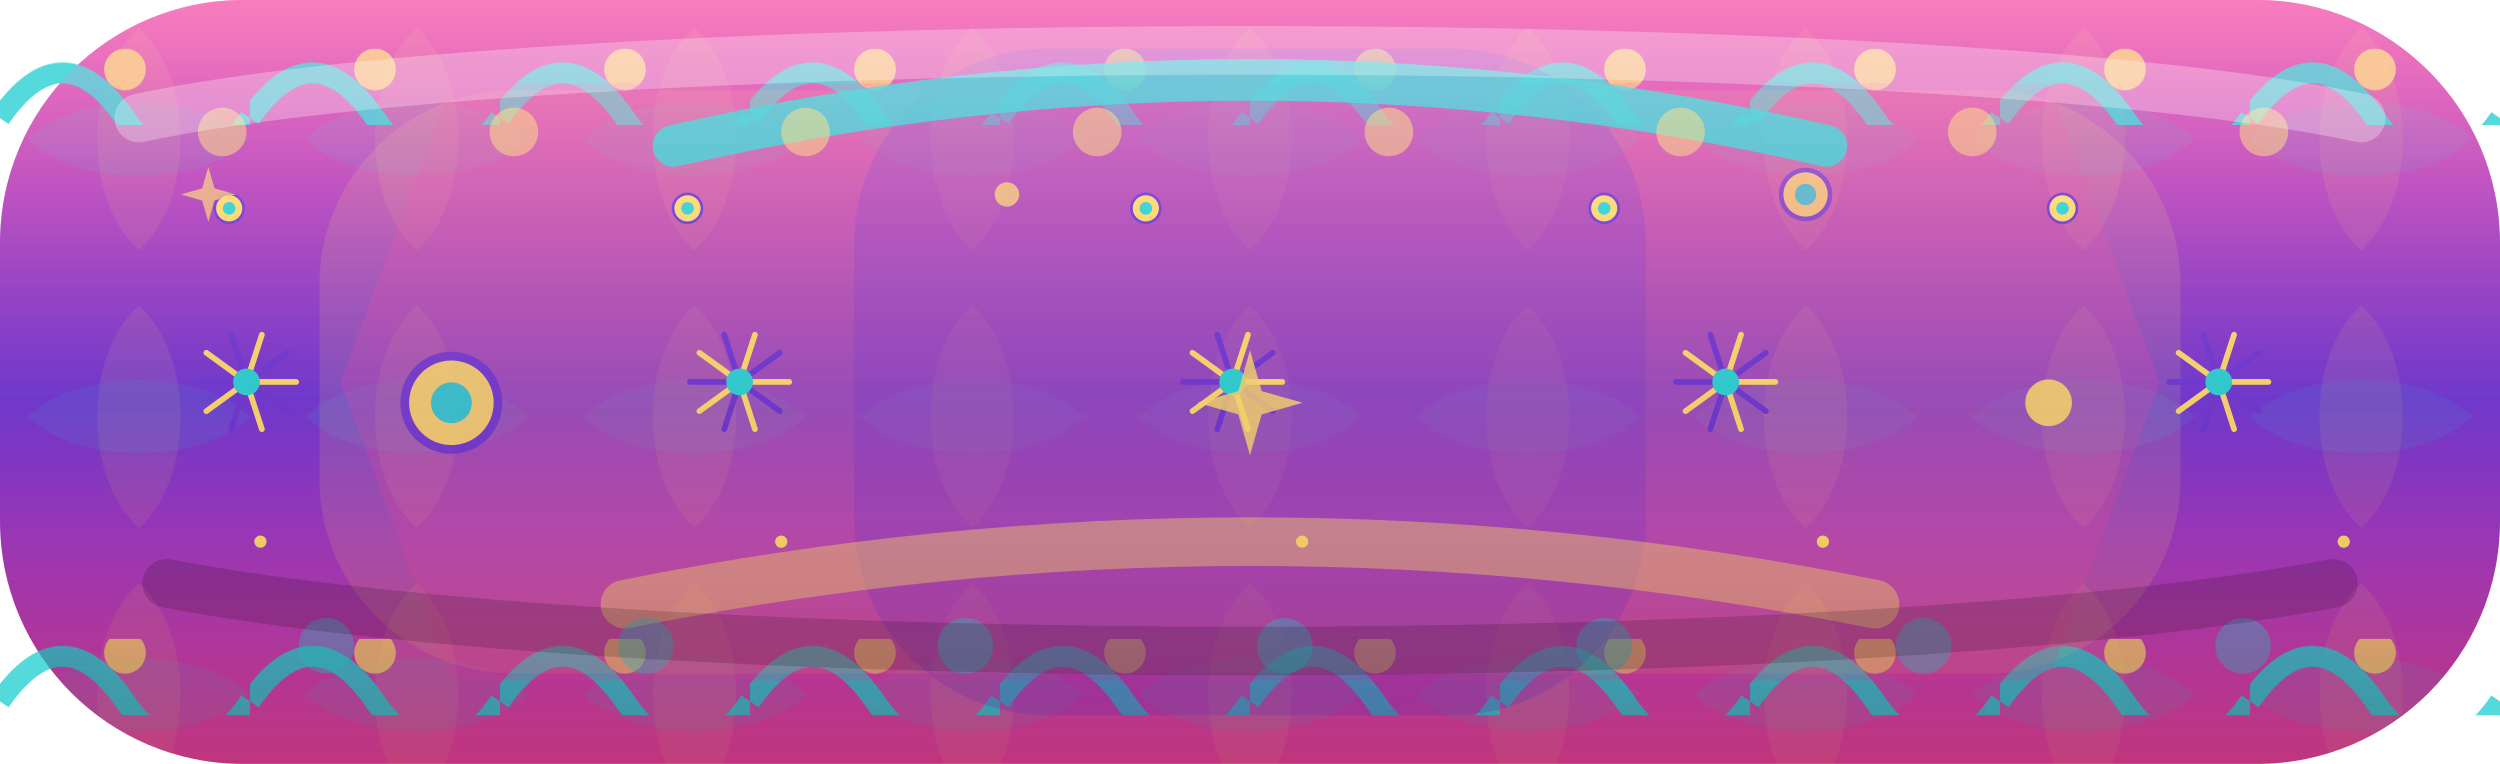
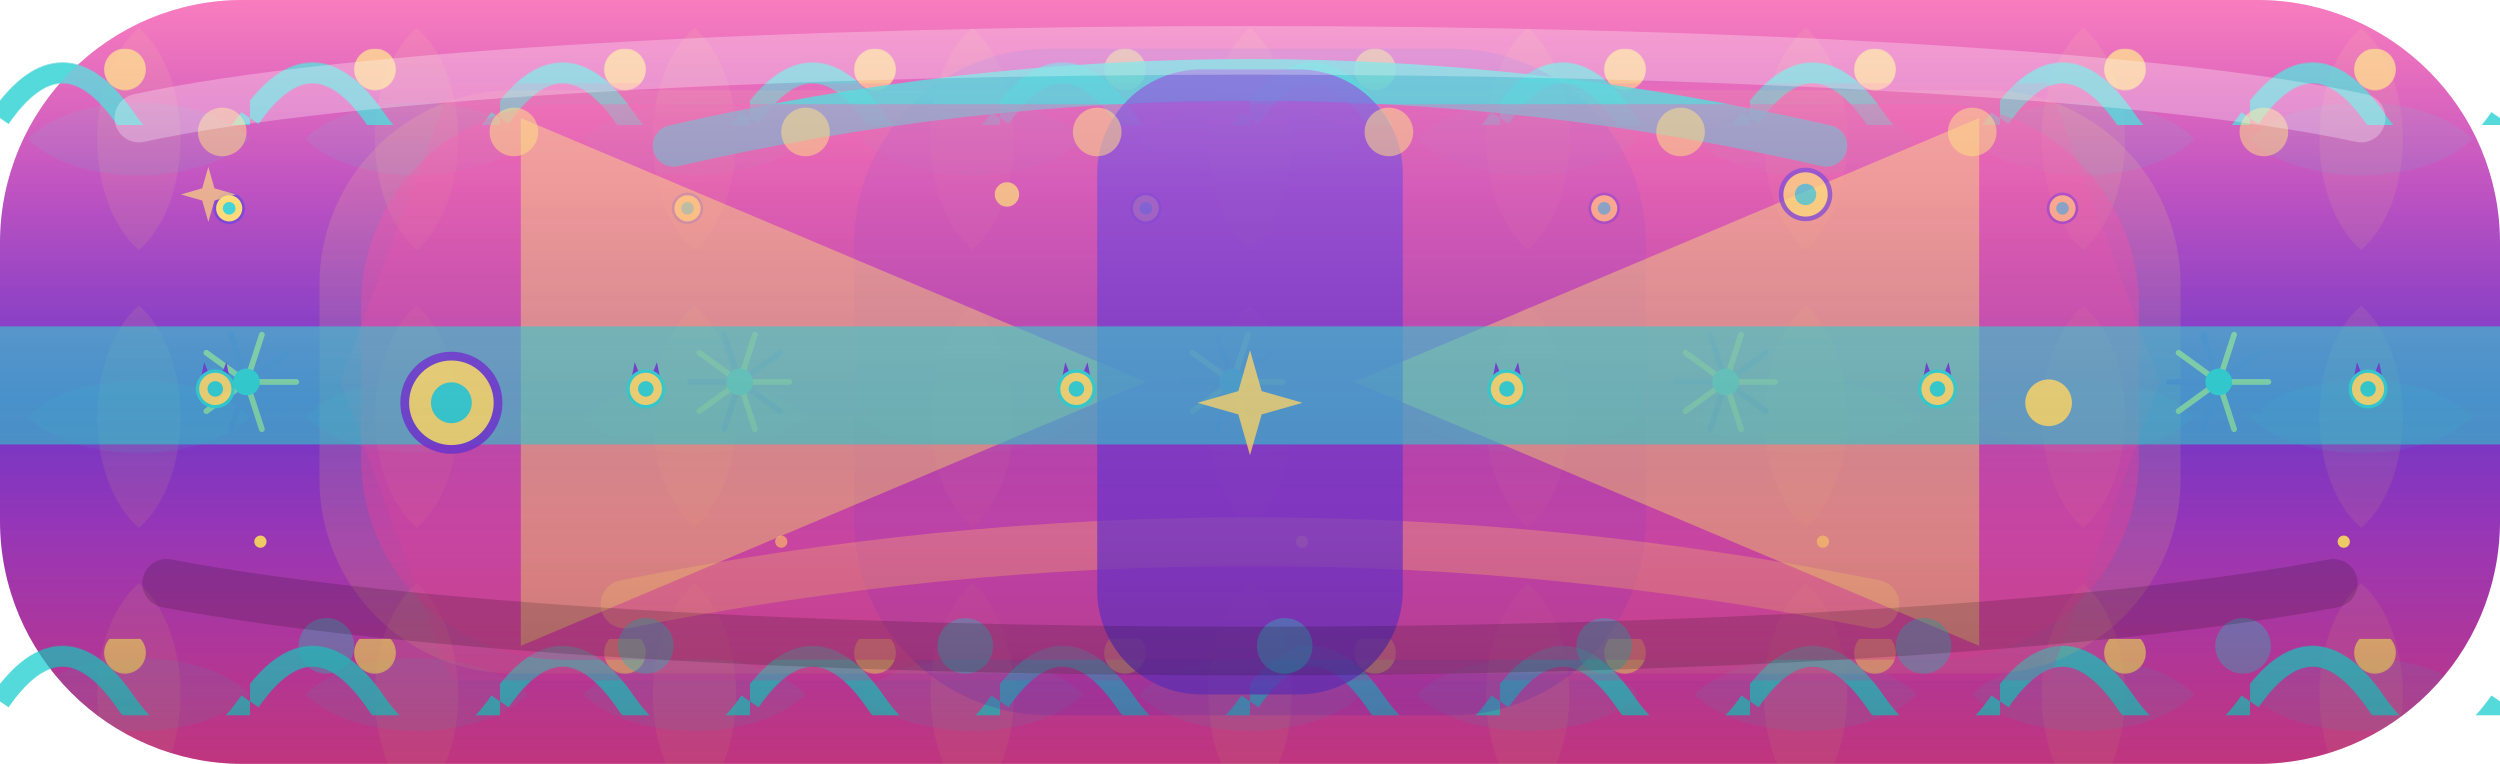
<svg xmlns="http://www.w3.org/2000/svg" width="720" height="220" viewBox="0 0 720 220">
  <defs>
    <linearGradient id="bg" x1="0" y1="0" x2="0" y2="1">
      <stop offset="0%" stop-color="#f544a2" />
      <stop offset="52%" stop-color="#7034d4" />
      <stop offset="100%" stop-color="#f544a2" />
    </linearGradient>
    <linearGradient id="satin" x1="0" y1="0" x2="0" y2="1">
      <stop offset="0%" stop-color="rgba(255,255,255,0.30)" />
      <stop offset="24%" stop-color="rgba(255,255,255,0.12)" />
      <stop offset="70%" stop-color="rgba(0,0,0,0.06)" />
      <stop offset="100%" stop-color="rgba(0,0,0,0.22)" />
    </linearGradient>
    <pattern id="brocade-reveillon7" width="80" height="80" patternUnits="userSpaceOnUse">
      <path d="M 40 8 C 56 22, 56 58, 40 72 C 24 58, 24 22, 40 8 Z" fill="#ffd86c" opacity="0.10" />
      <path d="M 8 40 C 22 26, 58 26, 72 40 C 58 54, 22 54, 8 40 Z" fill="#2dd1d4" opacity="0.10" />
    </pattern>
    <pattern id="trim-reveillon7" width="72" height="42" patternUnits="userSpaceOnUse">
      <path d="M 0 34 Q 18 8 36 34 T 72 34" stroke="#2dd1d4" stroke-width="6" fill="none" opacity="0.9" />
      <circle cx="36" cy="20" r="6" fill="#ffd86c" opacity="0.84" />
    </pattern>
  </defs>
  <rect width="720" height="220" rx="70" fill="url(#bg)" />
  <rect x="0" y="0" width="720" height="220" rx="70" fill="url(#brocade-reveillon7)" />
  <rect x="0" y="14" width="720" height="22" fill="url(#trim-reveillon7)" opacity="0.90" />
  <rect x="0" y="184" width="720" height="22" fill="url(#trim-reveillon7)" opacity="0.90" />
  <rect x="92" y="26" width="536" height="168" rx="56" fill="#ffd86c" opacity="0.14" />
  <path d="M 130 24 L 590 24 L 622 110 L 590 196 L 130 196 L 98 110 Z" fill="#f544a2" opacity="0.22" />
  <rect x="246" y="14" width="228" height="192" rx="56" fill="#7034d4" opacity="0.24" />
  <path d="M 194 42 Q 360 4 526 42" stroke="#2dd1d4" stroke-width="12" fill="none" stroke-linecap="round" opacity="0.82" />
  <path d="M 180 174 Q 360 138 540 174" stroke="#ffd86c" stroke-width="14" fill="none" stroke-linecap="round" opacity="0.46" />
  <g transform="translate(71 110)">
    <line x1="0" y1="0" x2="14.3" y2="0" stroke="#ffd86c" stroke-width="1.65" stroke-linecap="round" />
    <line x1="0" y1="0" x2="11.569" y2="8.405" stroke="#7034d4" stroke-width="1.65" stroke-linecap="round" />
    <line x1="0" y1="0" x2="4.419" y2="13.6" stroke="#ffd86c" stroke-width="1.65" stroke-linecap="round" />
    <line x1="0" y1="0" x2="-4.419" y2="13.6" stroke="#7034d4" stroke-width="1.65" stroke-linecap="round" />
    <line x1="0" y1="0" x2="-11.569" y2="8.405" stroke="#ffd86c" stroke-width="1.65" stroke-linecap="round" />
    <line x1="0" y1="0" x2="-14.3" y2="1.7512449227807153e-15" stroke="#7034d4" stroke-width="1.65" stroke-linecap="round" />
    <line x1="0" y1="0" x2="-11.569" y2="-8.405" stroke="#ffd86c" stroke-width="1.65" stroke-linecap="round" />
    <line x1="0" y1="0" x2="-4.419" y2="-13.6" stroke="#7034d4" stroke-width="1.65" stroke-linecap="round" />
    <line x1="0" y1="0" x2="4.419" y2="-13.6" stroke="#ffd86c" stroke-width="1.65" stroke-linecap="round" />
    <line x1="0" y1="0" x2="11.569" y2="-8.405" stroke="#7034d4" stroke-width="1.65" stroke-linecap="round" />
    <circle r="3.85" fill="#2dd1d4" />
  </g>
  <g transform="translate(213 110)">
    <line x1="0" y1="0" x2="14.3" y2="0" stroke="#ffd86c" stroke-width="1.65" stroke-linecap="round" />
    <line x1="0" y1="0" x2="11.569" y2="8.405" stroke="#7034d4" stroke-width="1.65" stroke-linecap="round" />
    <line x1="0" y1="0" x2="4.419" y2="13.6" stroke="#ffd86c" stroke-width="1.65" stroke-linecap="round" />
    <line x1="0" y1="0" x2="-4.419" y2="13.6" stroke="#7034d4" stroke-width="1.65" stroke-linecap="round" />
    <line x1="0" y1="0" x2="-11.569" y2="8.405" stroke="#ffd86c" stroke-width="1.65" stroke-linecap="round" />
    <line x1="0" y1="0" x2="-14.3" y2="1.7512449227807153e-15" stroke="#7034d4" stroke-width="1.65" stroke-linecap="round" />
    <line x1="0" y1="0" x2="-11.569" y2="-8.405" stroke="#ffd86c" stroke-width="1.65" stroke-linecap="round" />
    <line x1="0" y1="0" x2="-4.419" y2="-13.6" stroke="#7034d4" stroke-width="1.65" stroke-linecap="round" />
    <line x1="0" y1="0" x2="4.419" y2="-13.6" stroke="#ffd86c" stroke-width="1.65" stroke-linecap="round" />
    <line x1="0" y1="0" x2="11.569" y2="-8.405" stroke="#7034d4" stroke-width="1.65" stroke-linecap="round" />
    <circle r="3.85" fill="#2dd1d4" />
  </g>
  <g transform="translate(355 110)">
    <line x1="0" y1="0" x2="14.3" y2="0" stroke="#ffd86c" stroke-width="1.65" stroke-linecap="round" />
    <line x1="0" y1="0" x2="11.569" y2="8.405" stroke="#7034d4" stroke-width="1.65" stroke-linecap="round" />
    <line x1="0" y1="0" x2="4.419" y2="13.6" stroke="#ffd86c" stroke-width="1.65" stroke-linecap="round" />
    <line x1="0" y1="0" x2="-4.419" y2="13.6" stroke="#7034d4" stroke-width="1.65" stroke-linecap="round" />
    <line x1="0" y1="0" x2="-11.569" y2="8.405" stroke="#ffd86c" stroke-width="1.65" stroke-linecap="round" />
    <line x1="0" y1="0" x2="-14.3" y2="1.7512449227807153e-15" stroke="#7034d4" stroke-width="1.65" stroke-linecap="round" />
    <line x1="0" y1="0" x2="-11.569" y2="-8.405" stroke="#ffd86c" stroke-width="1.65" stroke-linecap="round" />
    <line x1="0" y1="0" x2="-4.419" y2="-13.6" stroke="#7034d4" stroke-width="1.65" stroke-linecap="round" />
    <line x1="0" y1="0" x2="4.419" y2="-13.6" stroke="#ffd86c" stroke-width="1.65" stroke-linecap="round" />
    <line x1="0" y1="0" x2="11.569" y2="-8.405" stroke="#7034d4" stroke-width="1.65" stroke-linecap="round" />
    <circle r="3.85" fill="#2dd1d4" />
  </g>
  <g transform="translate(497 110)">
    <line x1="0" y1="0" x2="14.3" y2="0" stroke="#ffd86c" stroke-width="1.65" stroke-linecap="round" />
    <line x1="0" y1="0" x2="11.569" y2="8.405" stroke="#7034d4" stroke-width="1.65" stroke-linecap="round" />
    <line x1="0" y1="0" x2="4.419" y2="13.6" stroke="#ffd86c" stroke-width="1.65" stroke-linecap="round" />
    <line x1="0" y1="0" x2="-4.419" y2="13.6" stroke="#7034d4" stroke-width="1.65" stroke-linecap="round" />
    <line x1="0" y1="0" x2="-11.569" y2="8.405" stroke="#ffd86c" stroke-width="1.65" stroke-linecap="round" />
    <line x1="0" y1="0" x2="-14.3" y2="1.7512449227807153e-15" stroke="#7034d4" stroke-width="1.65" stroke-linecap="round" />
    <line x1="0" y1="0" x2="-11.569" y2="-8.405" stroke="#ffd86c" stroke-width="1.65" stroke-linecap="round" />
    <line x1="0" y1="0" x2="-4.419" y2="-13.6" stroke="#7034d4" stroke-width="1.65" stroke-linecap="round" />
    <line x1="0" y1="0" x2="4.419" y2="-13.6" stroke="#ffd86c" stroke-width="1.65" stroke-linecap="round" />
    <line x1="0" y1="0" x2="11.569" y2="-8.405" stroke="#7034d4" stroke-width="1.65" stroke-linecap="round" />
    <circle r="3.85" fill="#2dd1d4" />
  </g>
  <g transform="translate(639 110)">
    <line x1="0" y1="0" x2="14.3" y2="0" stroke="#ffd86c" stroke-width="1.65" stroke-linecap="round" />
    <line x1="0" y1="0" x2="11.569" y2="8.405" stroke="#7034d4" stroke-width="1.65" stroke-linecap="round" />
    <line x1="0" y1="0" x2="4.419" y2="13.6" stroke="#ffd86c" stroke-width="1.65" stroke-linecap="round" />
    <line x1="0" y1="0" x2="-4.419" y2="13.6" stroke="#7034d4" stroke-width="1.65" stroke-linecap="round" />
    <line x1="0" y1="0" x2="-11.569" y2="8.405" stroke="#ffd86c" stroke-width="1.65" stroke-linecap="round" />
    <line x1="0" y1="0" x2="-14.3" y2="1.7512449227807153e-15" stroke="#7034d4" stroke-width="1.65" stroke-linecap="round" />
    <line x1="0" y1="0" x2="-11.569" y2="-8.405" stroke="#ffd86c" stroke-width="1.65" stroke-linecap="round" />
    <line x1="0" y1="0" x2="-4.419" y2="-13.6" stroke="#7034d4" stroke-width="1.65" stroke-linecap="round" />
    <line x1="0" y1="0" x2="4.419" y2="-13.6" stroke="#ffd86c" stroke-width="1.65" stroke-linecap="round" />
    <line x1="0" y1="0" x2="11.569" y2="-8.405" stroke="#7034d4" stroke-width="1.65" stroke-linecap="round" />
    <circle r="3.85" fill="#2dd1d4" />
  </g>
  <g transform="translate(66 60)">
    <circle r="4.16" fill="#ffd86c" stroke="#7034d4" stroke-width="0.78" />
    <circle r="1.82" fill="#2dd1d4" />
  </g>
  <g transform="translate(198 60)">
    <circle r="4.16" fill="#ffd86c" stroke="#7034d4" stroke-width="0.78" />
    <circle r="1.82" fill="#2dd1d4" />
  </g>
  <g transform="translate(330 60)">
    <circle r="4.16" fill="#ffd86c" stroke="#7034d4" stroke-width="0.78" />
    <circle r="1.82" fill="#2dd1d4" />
  </g>
  <g transform="translate(462 60)">
    <circle r="4.16" fill="#ffd86c" stroke="#7034d4" stroke-width="0.78" />
    <circle r="1.82" fill="#2dd1d4" />
  </g>
  <g transform="translate(594 60)">
    <circle r="4.16" fill="#ffd86c" stroke="#7034d4" stroke-width="0.78" />
    <circle r="1.82" fill="#2dd1d4" />
  </g>
  <circle cx="75" cy="156" r="1.76" fill="#ffd86c" />
  <circle cx="225" cy="156" r="1.76" fill="#ffd86c" />
  <circle cx="375" cy="156" r="1.76" fill="#ffd86c" />
  <circle cx="525" cy="156" r="1.76" fill="#ffd86c" />
  <circle cx="675" cy="156" r="1.76" fill="#ffd86c" />
+   <rect x="104" y="30" width="512" height="160" rx="58" fill="#f544a2" opacity="0.40" />
+   <path d="M 150 34 L 330 110 L 150 186 Z" fill="#ffd86c" opacity="0.46" />
+   <path d="M 570 34 L 390 110 L 570 186 Z" fill="#ffd86c" opacity="0.46" />
+   <rect x="316" y="20" width="88" height="180" rx="30" fill="#7034d4" opacity="0.72" />
+   <rect x="0" y="94" width="720" height="34" fill="#2dd1d4" opacity="0.62" />
+   <g opacity="0.92">
+     <g transform="translate(62 112)">
+       <path d="M -3.2 -7.68 L -0.64 -1.28 L -4.48 -1.28 Z M 3.2 -7.68 L 0.64 -1.28 L 4.48 -1.28 Z" fill="#7034d4" />
+       <circle r="5.12" fill="#ffd86c" stroke="#2dd1d4" stroke-width="0.96" />
+       <circle r="2.24" fill="#2dd1d4" />
+     </g>
+     <g transform="translate(186 112)">
+       <path d="M -3.2 -7.68 L -0.64 -1.28 L -4.48 -1.28 Z M 3.2 -7.68 L 0.64 -1.28 L 4.48 -1.28 Z" fill="#7034d4" />
+       <circle r="5.12" fill="#ffd86c" stroke="#2dd1d4" stroke-width="0.96" />
+       <circle r="2.24" fill="#2dd1d4" />
+     </g>
+     <g transform="translate(310 112)">
+       <path d="M -3.2 -7.68 L -0.64 -1.28 L -4.48 -1.28 Z M 3.2 -7.68 L 0.64 -1.28 L 4.48 -1.28 Z" fill="#7034d4" />
+       <circle r="5.12" fill="#ffd86c" stroke="#2dd1d4" stroke-width="0.96" />
+       <circle r="2.24" fill="#2dd1d4" />
+     </g>
+     <g transform="translate(434 112)">
+       <path d="M -3.2 -7.68 L -0.64 -1.28 L -4.48 -1.28 Z M 3.2 -7.68 L 0.64 -1.28 L 4.48 -1.28 Z" fill="#7034d4" />
+       <circle r="5.12" fill="#ffd86c" stroke="#2dd1d4" stroke-width="0.96" />
+       <circle r="2.24" fill="#2dd1d4" />
+     </g>
+     <g transform="translate(558 112)">
+       <path d="M -3.2 -7.68 L -0.64 -1.28 L -4.48 -1.28 Z M 3.2 -7.68 L 0.64 -1.28 L 4.48 -1.28 Z" fill="#7034d4" />
+       <circle r="5.12" fill="#ffd86c" stroke="#2dd1d4" stroke-width="0.96" />
+       <circle r="2.24" fill="#2dd1d4" />
+     </g>
+     <g transform="translate(682 112)">
+       <path d="M -3.2 -7.68 L -0.64 -1.28 L -4.48 -1.28 Z M 3.2 -7.68 L 0.64 -1.28 L 4.48 -1.28 Z" fill="#7034d4" />
+       <circle r="5.12" fill="#ffd86c" stroke="#2dd1d4" stroke-width="0.96" />
+       <circle r="2.24" fill="#2dd1d4" />
+     </g>
+   </g>
  <g opacity="0.74">
    <g transform="translate(60 56)">
      <path d="M 0 -7.92 L 1.76 -1.76 L 7.92 0 L 1.76 1.76 L 0 7.92 L -1.76 1.76 L -7.92 0 L -1.76 -1.76 Z" fill="#ffd86c" opacity="0.92" />
    </g>
    <circle cx="290" cy="56" r="3.52" fill="#ffd86c" />
    <g transform="translate(520 56)">
      <circle r="7.04" fill="#ffd86c" stroke="#7034d4" stroke-width="1.32" />
      <circle r="3.08" fill="#2dd1d4" />
    </g>
  </g>
  <g opacity="0.88">
    <g transform="translate(130 116)">
      <circle r="13.44" fill="#ffd86c" stroke="#7034d4" stroke-width="2.52" />
      <circle r="5.88" fill="#2dd1d4" />
    </g>
    <g transform="translate(360 116)">
      <path d="M 0 -15.12 L 3.36 -3.36 L 15.12 0 L 3.36 3.36 L 0 15.12 L -3.36 3.36 L -15.12 0 L -3.36 -3.36 Z" fill="#ffd86c" opacity="0.92" />
    </g>
    <circle cx="590" cy="116" r="6.72" fill="#ffd86c" />
  </g>
  <g opacity="0.74">
    <circle cx="64" cy="38" r="7" fill="#ffd86c" opacity="0.7" />
    <circle cx="148" cy="38" r="7" fill="#ffd86c" opacity="0.7" />
    <circle cx="232" cy="38" r="7" fill="#ffd86c" opacity="0.7" />
    <circle cx="316" cy="38" r="7" fill="#ffd86c" opacity="0.7" />
    <circle cx="400" cy="38" r="7" fill="#ffd86c" opacity="0.7" />
    <circle cx="484" cy="38" r="7" fill="#ffd86c" opacity="0.7" />
    <circle cx="568" cy="38" r="7" fill="#ffd86c" opacity="0.7" />
    <circle cx="652" cy="38" r="7" fill="#ffd86c" opacity="0.7" />
  </g>
  <g opacity="0.64">
    <circle cx="94" cy="186" r="8" fill="#2dd1d4" opacity="0.62" />
    <circle cx="186" cy="186" r="8" fill="#2dd1d4" opacity="0.62" />
    <circle cx="278" cy="186" r="8" fill="#2dd1d4" opacity="0.62" />
    <circle cx="370" cy="186" r="8" fill="#2dd1d4" opacity="0.62" />
    <circle cx="462" cy="186" r="8" fill="#2dd1d4" opacity="0.62" />
    <circle cx="554" cy="186" r="8" fill="#2dd1d4" opacity="0.62" />
    <circle cx="646" cy="186" r="8" fill="#2dd1d4" opacity="0.62" />
  </g>
  <rect x="0" y="0" width="720" height="220" rx="70" fill="url(#satin)" />
  <path d="M 40 34 C 160 8, 560 8, 680 34" stroke="rgba(255,255,255,0.28)" stroke-width="14" stroke-linecap="round" fill="none" />
  <path d="M 48 168 C 184 194, 536 194, 672 168" stroke="rgba(0,0,0,0.16)" stroke-width="14" stroke-linecap="round" fill="none" />
</svg>
